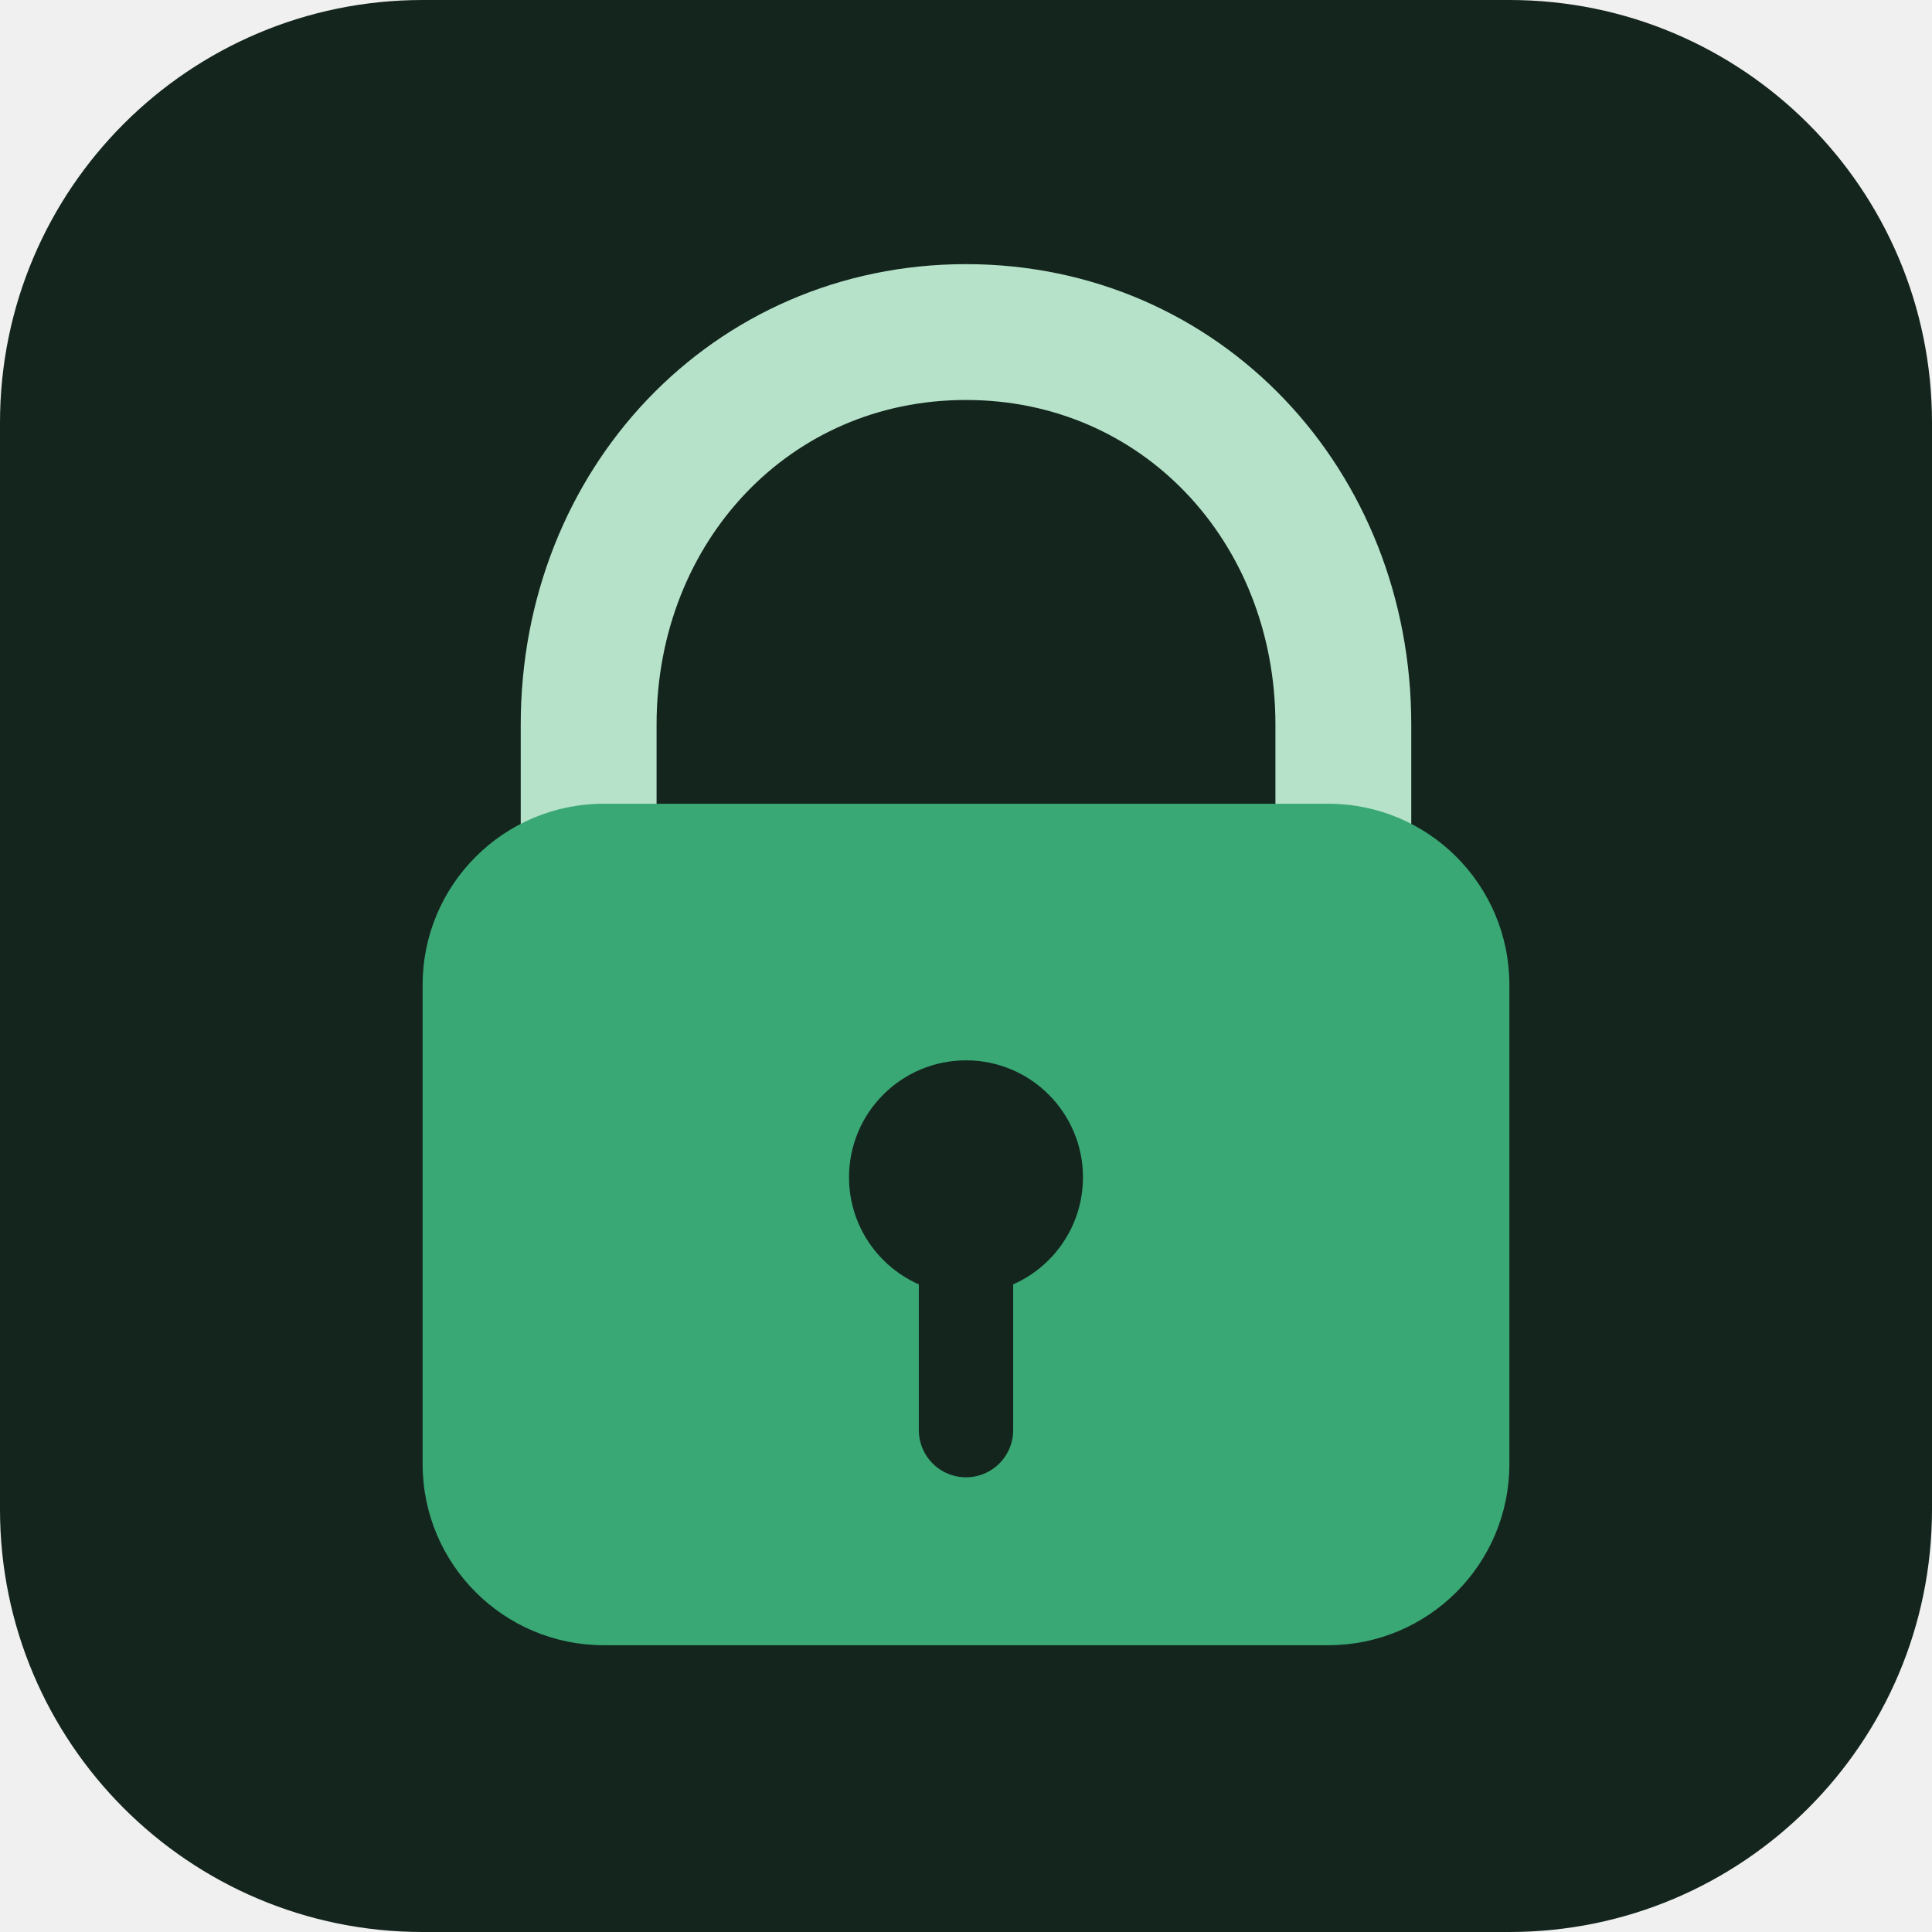
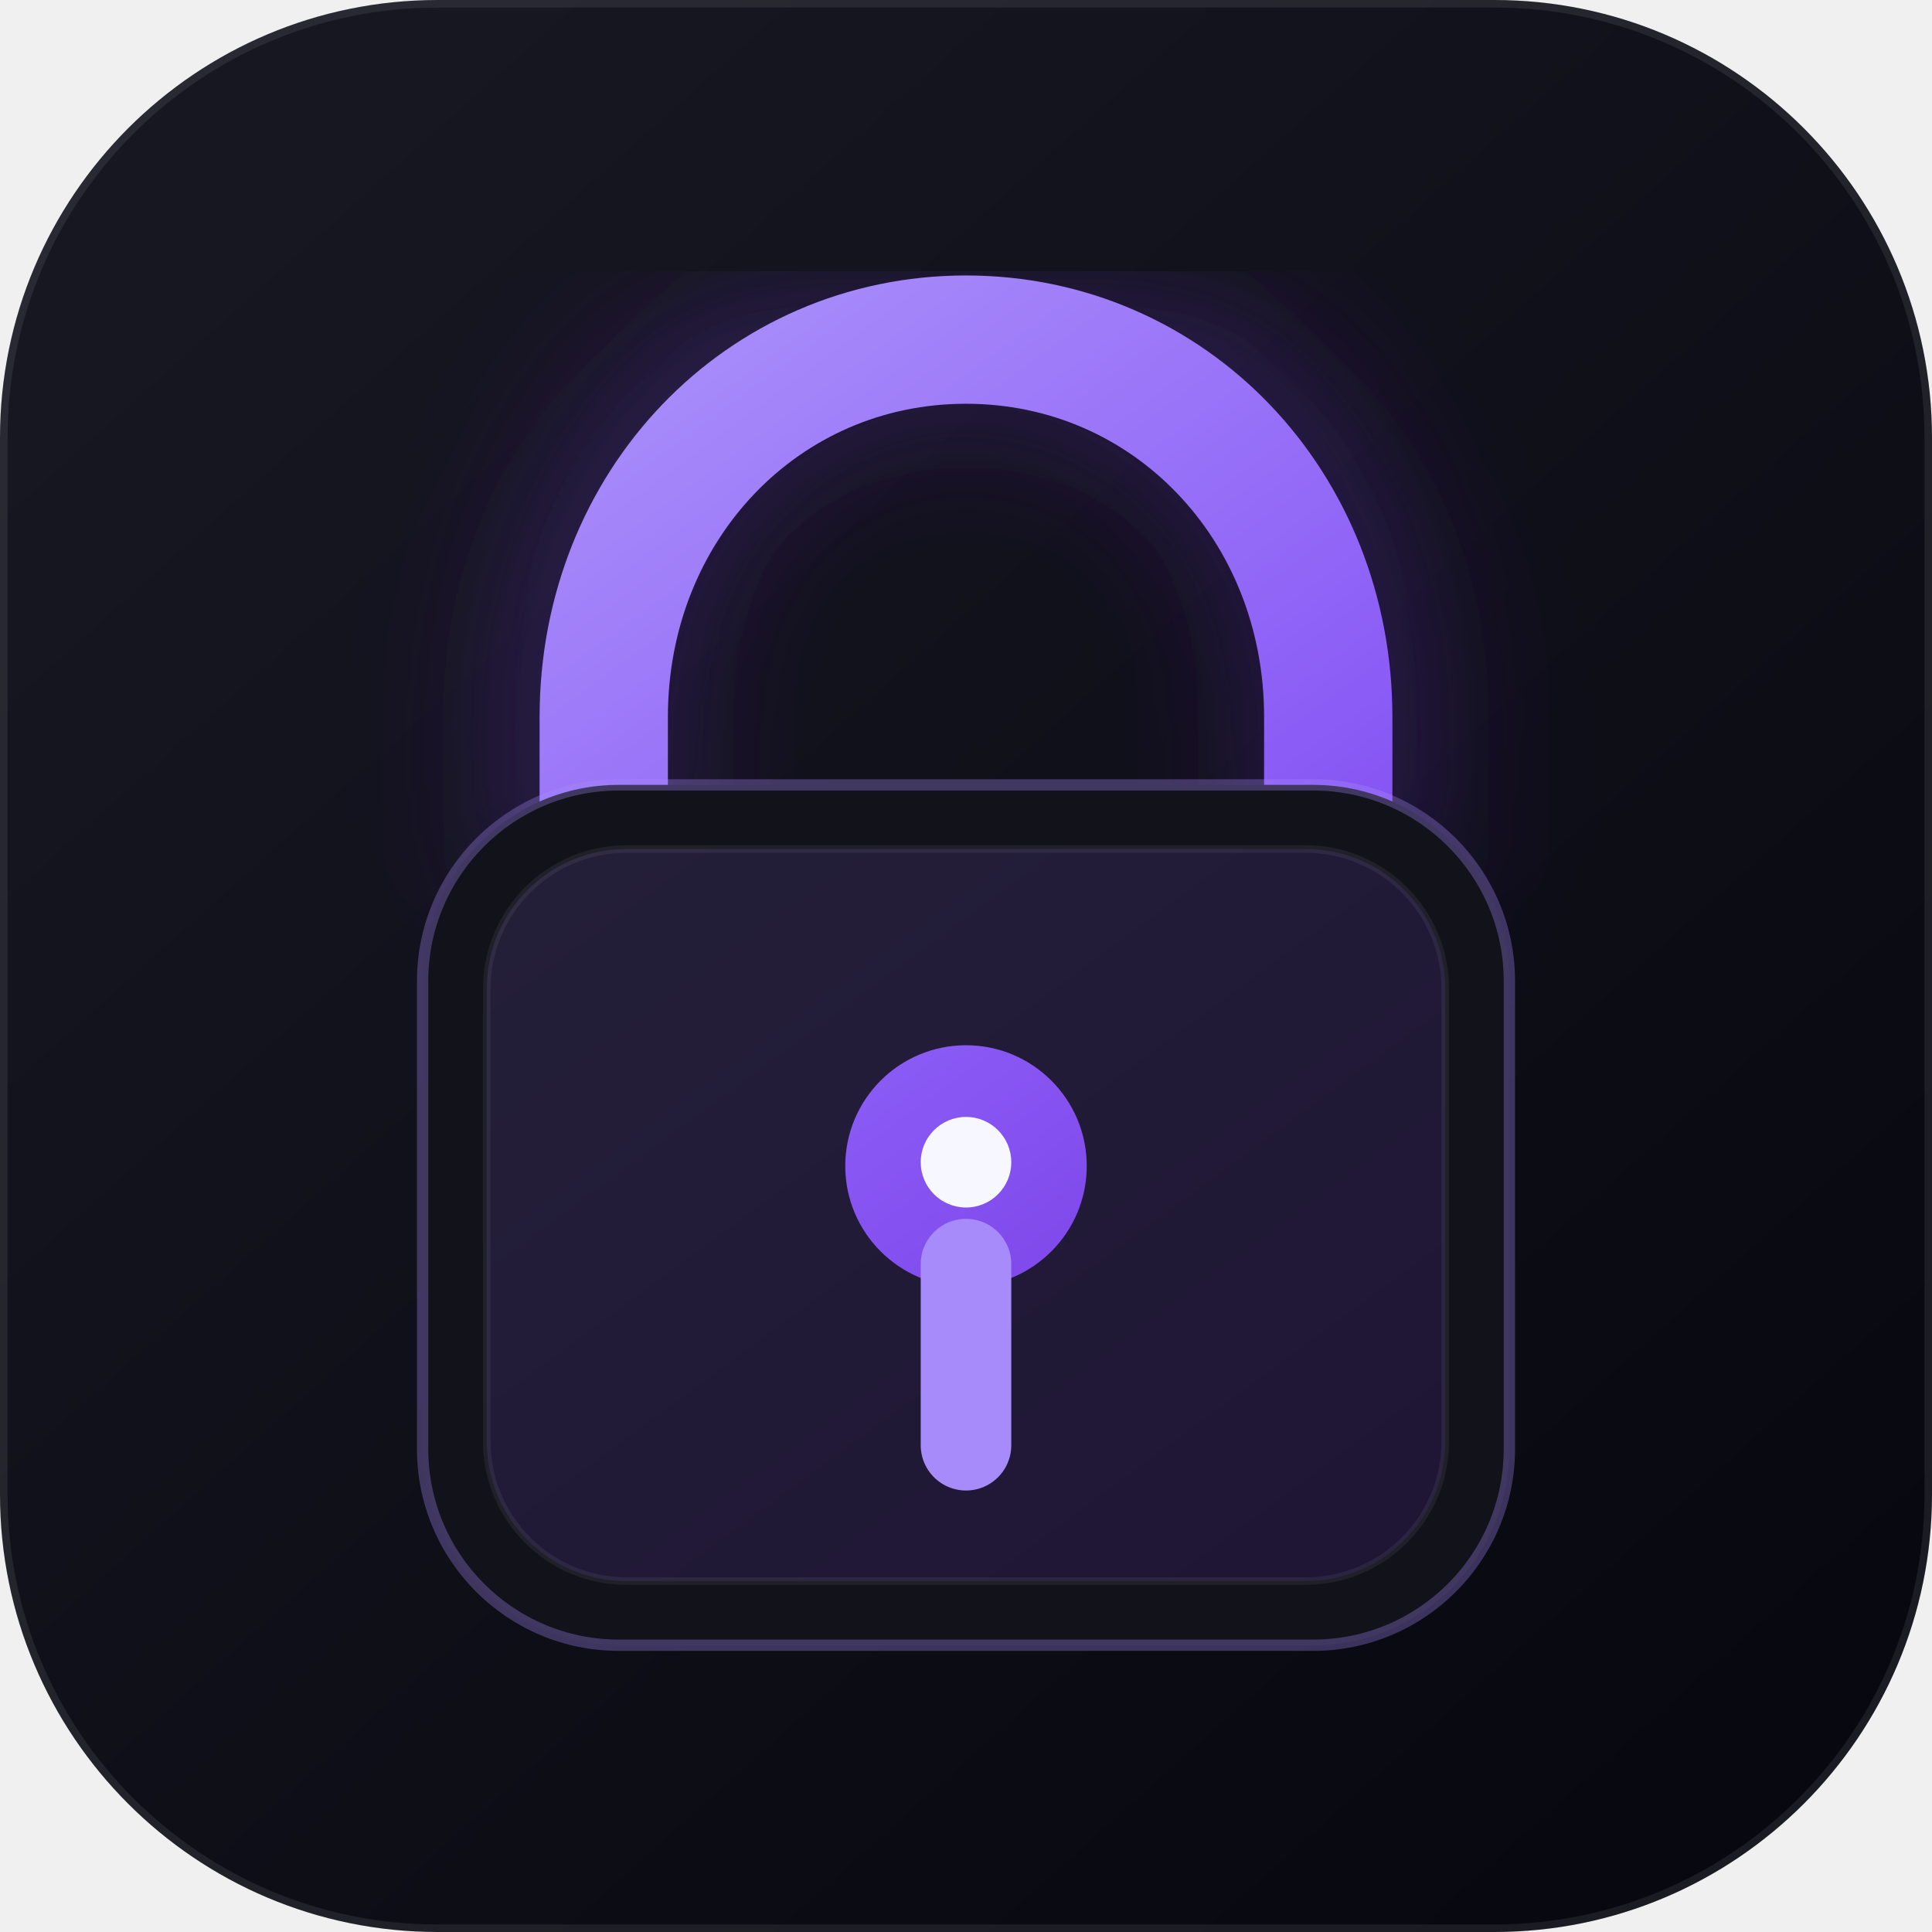
<svg xmlns="http://www.w3.org/2000/svg" width="512" height="512" viewBox="0 0 512 512">
-   <rect width="512" height="512" rx="112" fill="#14251e" />
-   <path d="M156 231v-39c0-58 43-104 100-104s100 46 100 104v39" fill="none" stroke="#b5e2c8" stroke-width="36" stroke-linecap="round" />
-   <rect x="112" y="213" width="288" height="223" rx="48" fill="#39a875" />
-   <circle cx="256" cy="312" r="31" fill="#14251e" />
-   <path d="M256 336v43" stroke="#14251e" stroke-width="25" stroke-linecap="round" />
+   <defs>
+     <linearGradient id="bg" x1="70" y1="50" x2="448" y2="472" gradientUnits="userSpaceOnUse">
+       <stop stop-color="#171722" />
+       <stop offset="1" stop-color="#080810" />
+     </linearGradient>
+     <linearGradient id="violet" x1="152" y1="116" x2="374" y2="418" gradientUnits="userSpaceOnUse">
+       <stop stop-color="#A78BFA" />
+       <stop offset=".48" stop-color="#8B5CF6" />
+       <stop offset="1" stop-color="#6D28D9" />
+     </linearGradient>
+     <filter id="glow" x="80" y="72" width="352" height="384" filterUnits="userSpaceOnUse">
+       <feGaussianBlur stdDeviation="20" />
+     </filter>
+   </defs>
+   <rect width="512" height="512" rx="116" fill="url(#bg)" />
+   <rect x="1" y="1" width="510" height="510" rx="115" fill="none" stroke="#FFFFFF" stroke-opacity=".08" stroke-width="2" />
+   <path d="M156 224v-36c0-58 44-104 100-104s100 46 100 104v36" fill="none" stroke="#7C3AED" stroke-opacity=".28" stroke-width="42" stroke-linecap="round" filter="url(#glow)" />
+   <path d="M160 224v-34c0-56 42-100 96-100s96 44 96 100v34" fill="none" stroke="url(#violet)" stroke-width="34" stroke-linecap="round" />
+   <rect x="112" y="208" width="288" height="228" rx="52" fill="#12121B" stroke="#A78BFA" stroke-opacity=".32" stroke-width="3" />
+   <rect x="129" y="225" width="254" height="194" rx="37" fill="url(#violet)" fill-opacity=".13" stroke="#FFFFFF" stroke-opacity=".06" stroke-width="2" />
+   <circle cx="256" cy="309" r="32" fill="url(#violet)" />
+   <path d="M256 335v48" stroke="#A78BFA" stroke-width="24" stroke-linecap="round" />
+   <circle cx="256" cy="308" r="12" fill="#F7F8FF" />
</svg>
